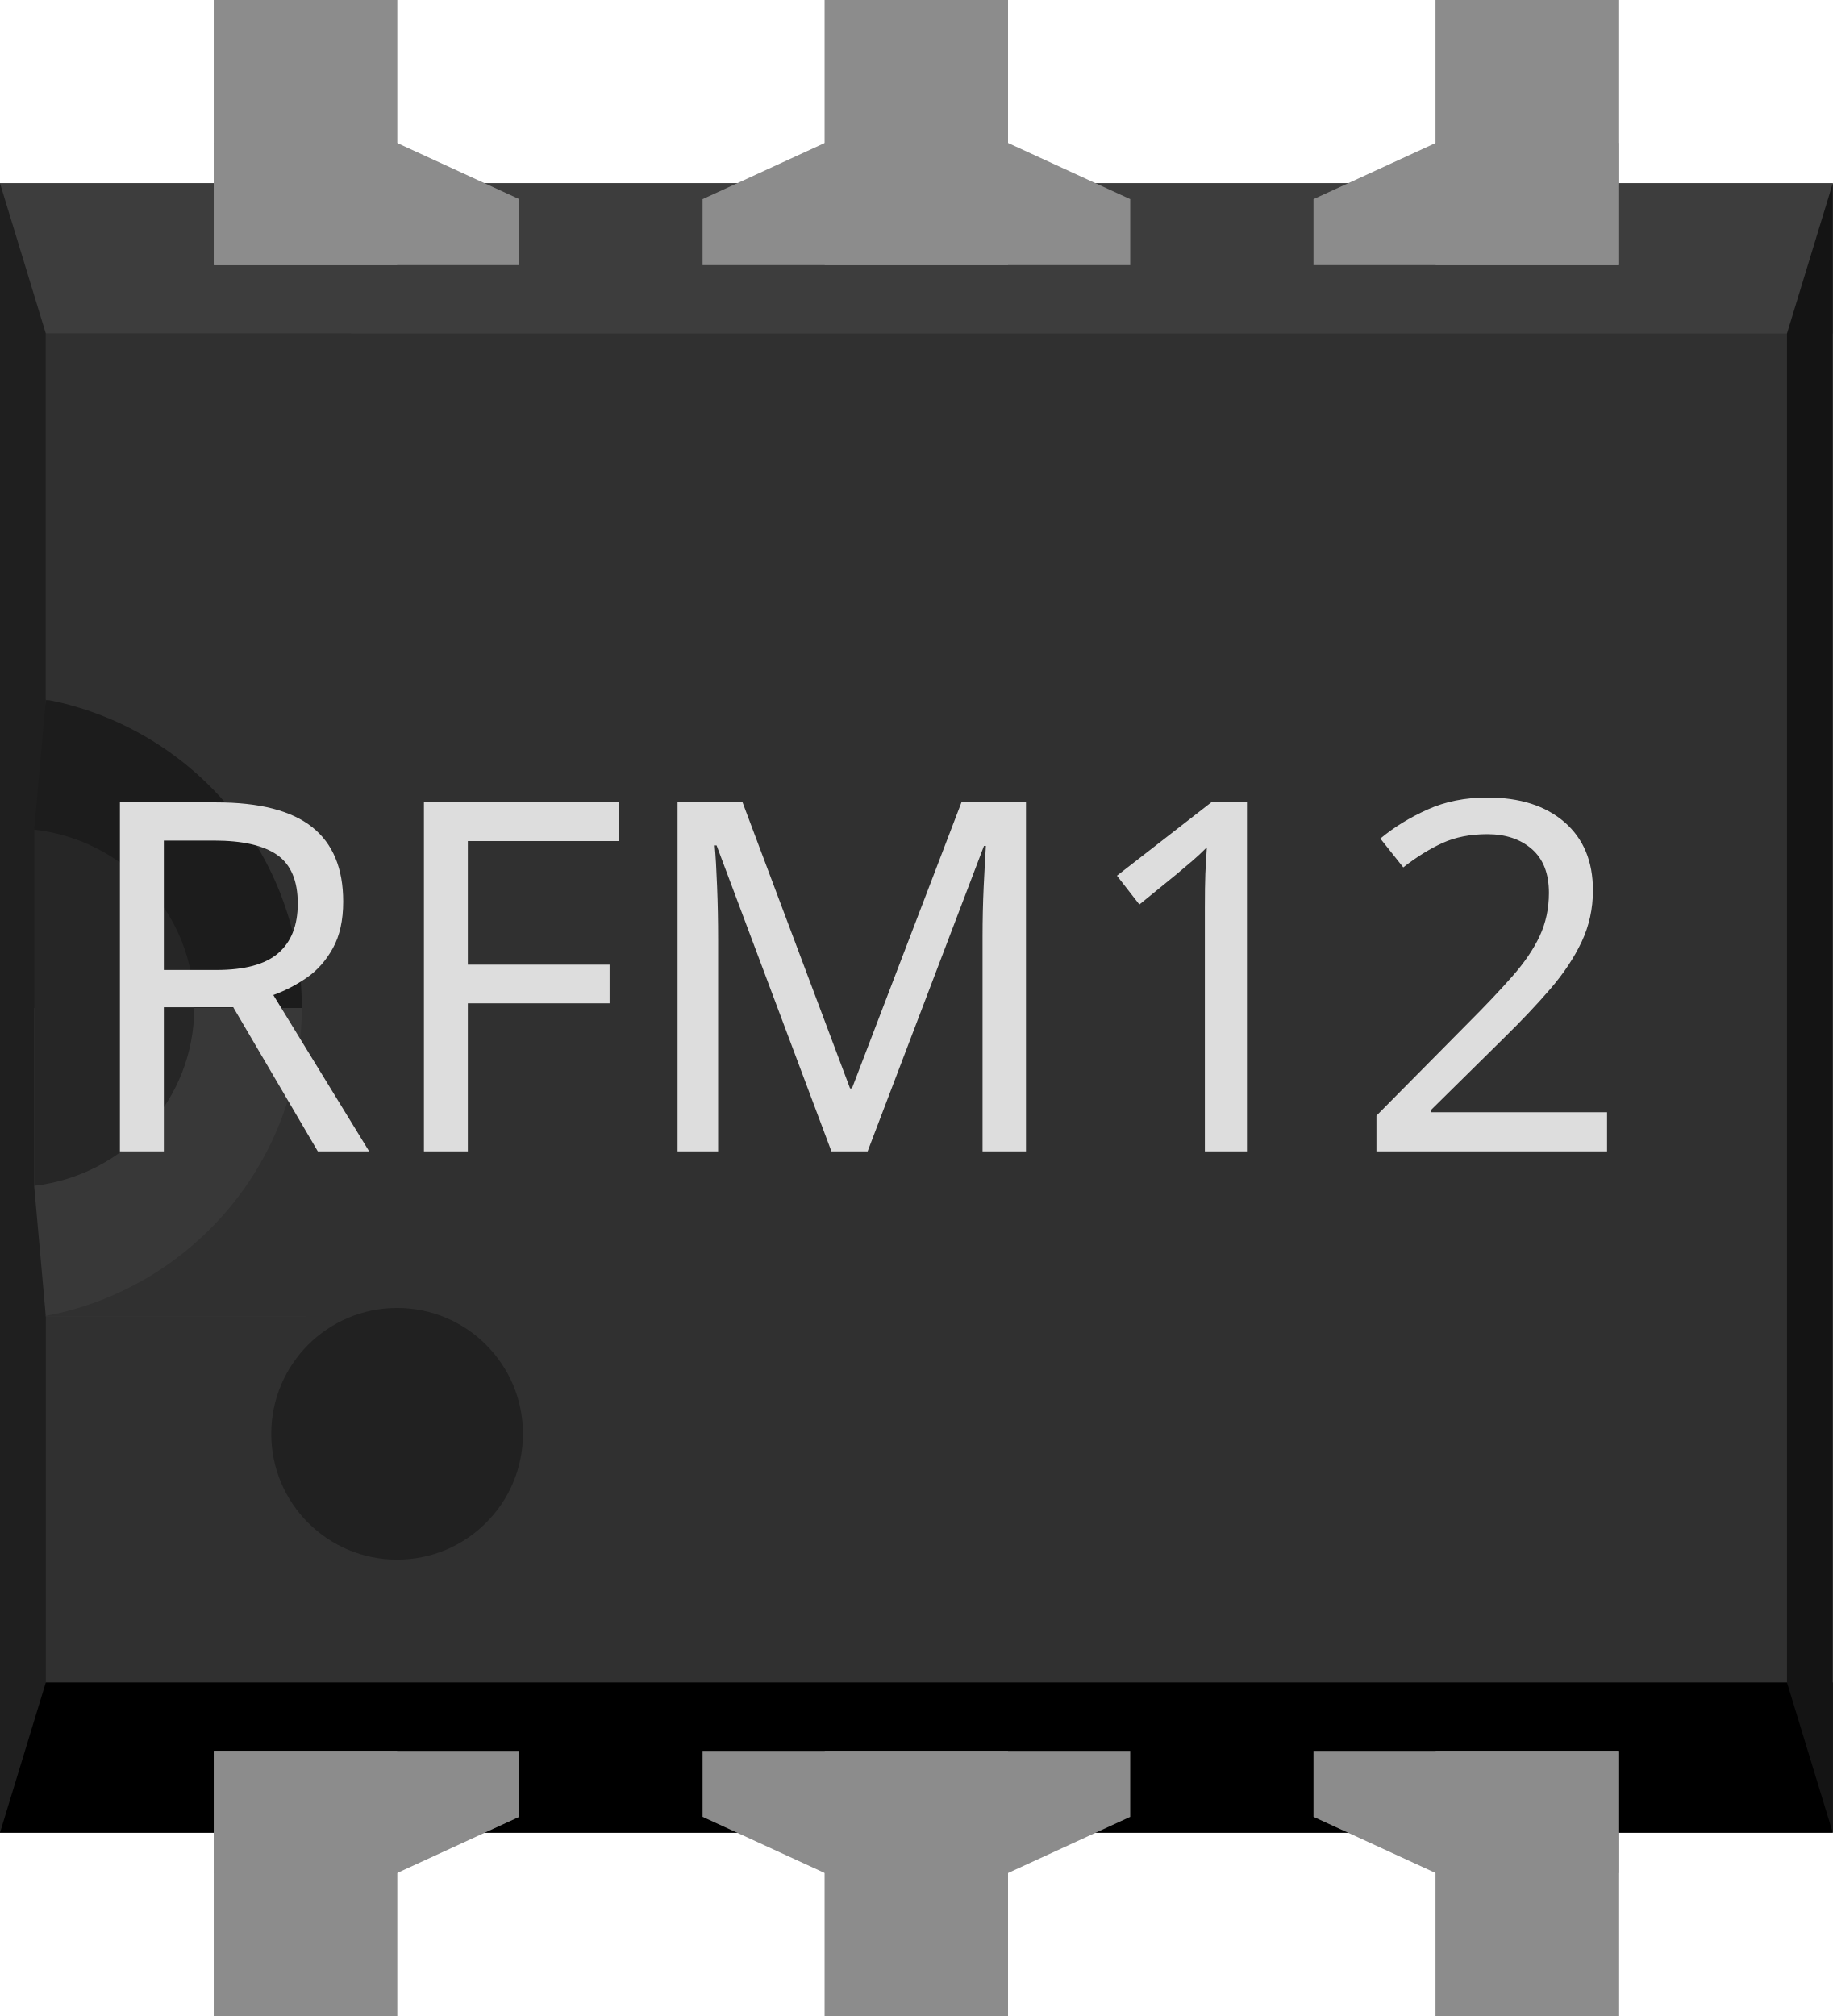
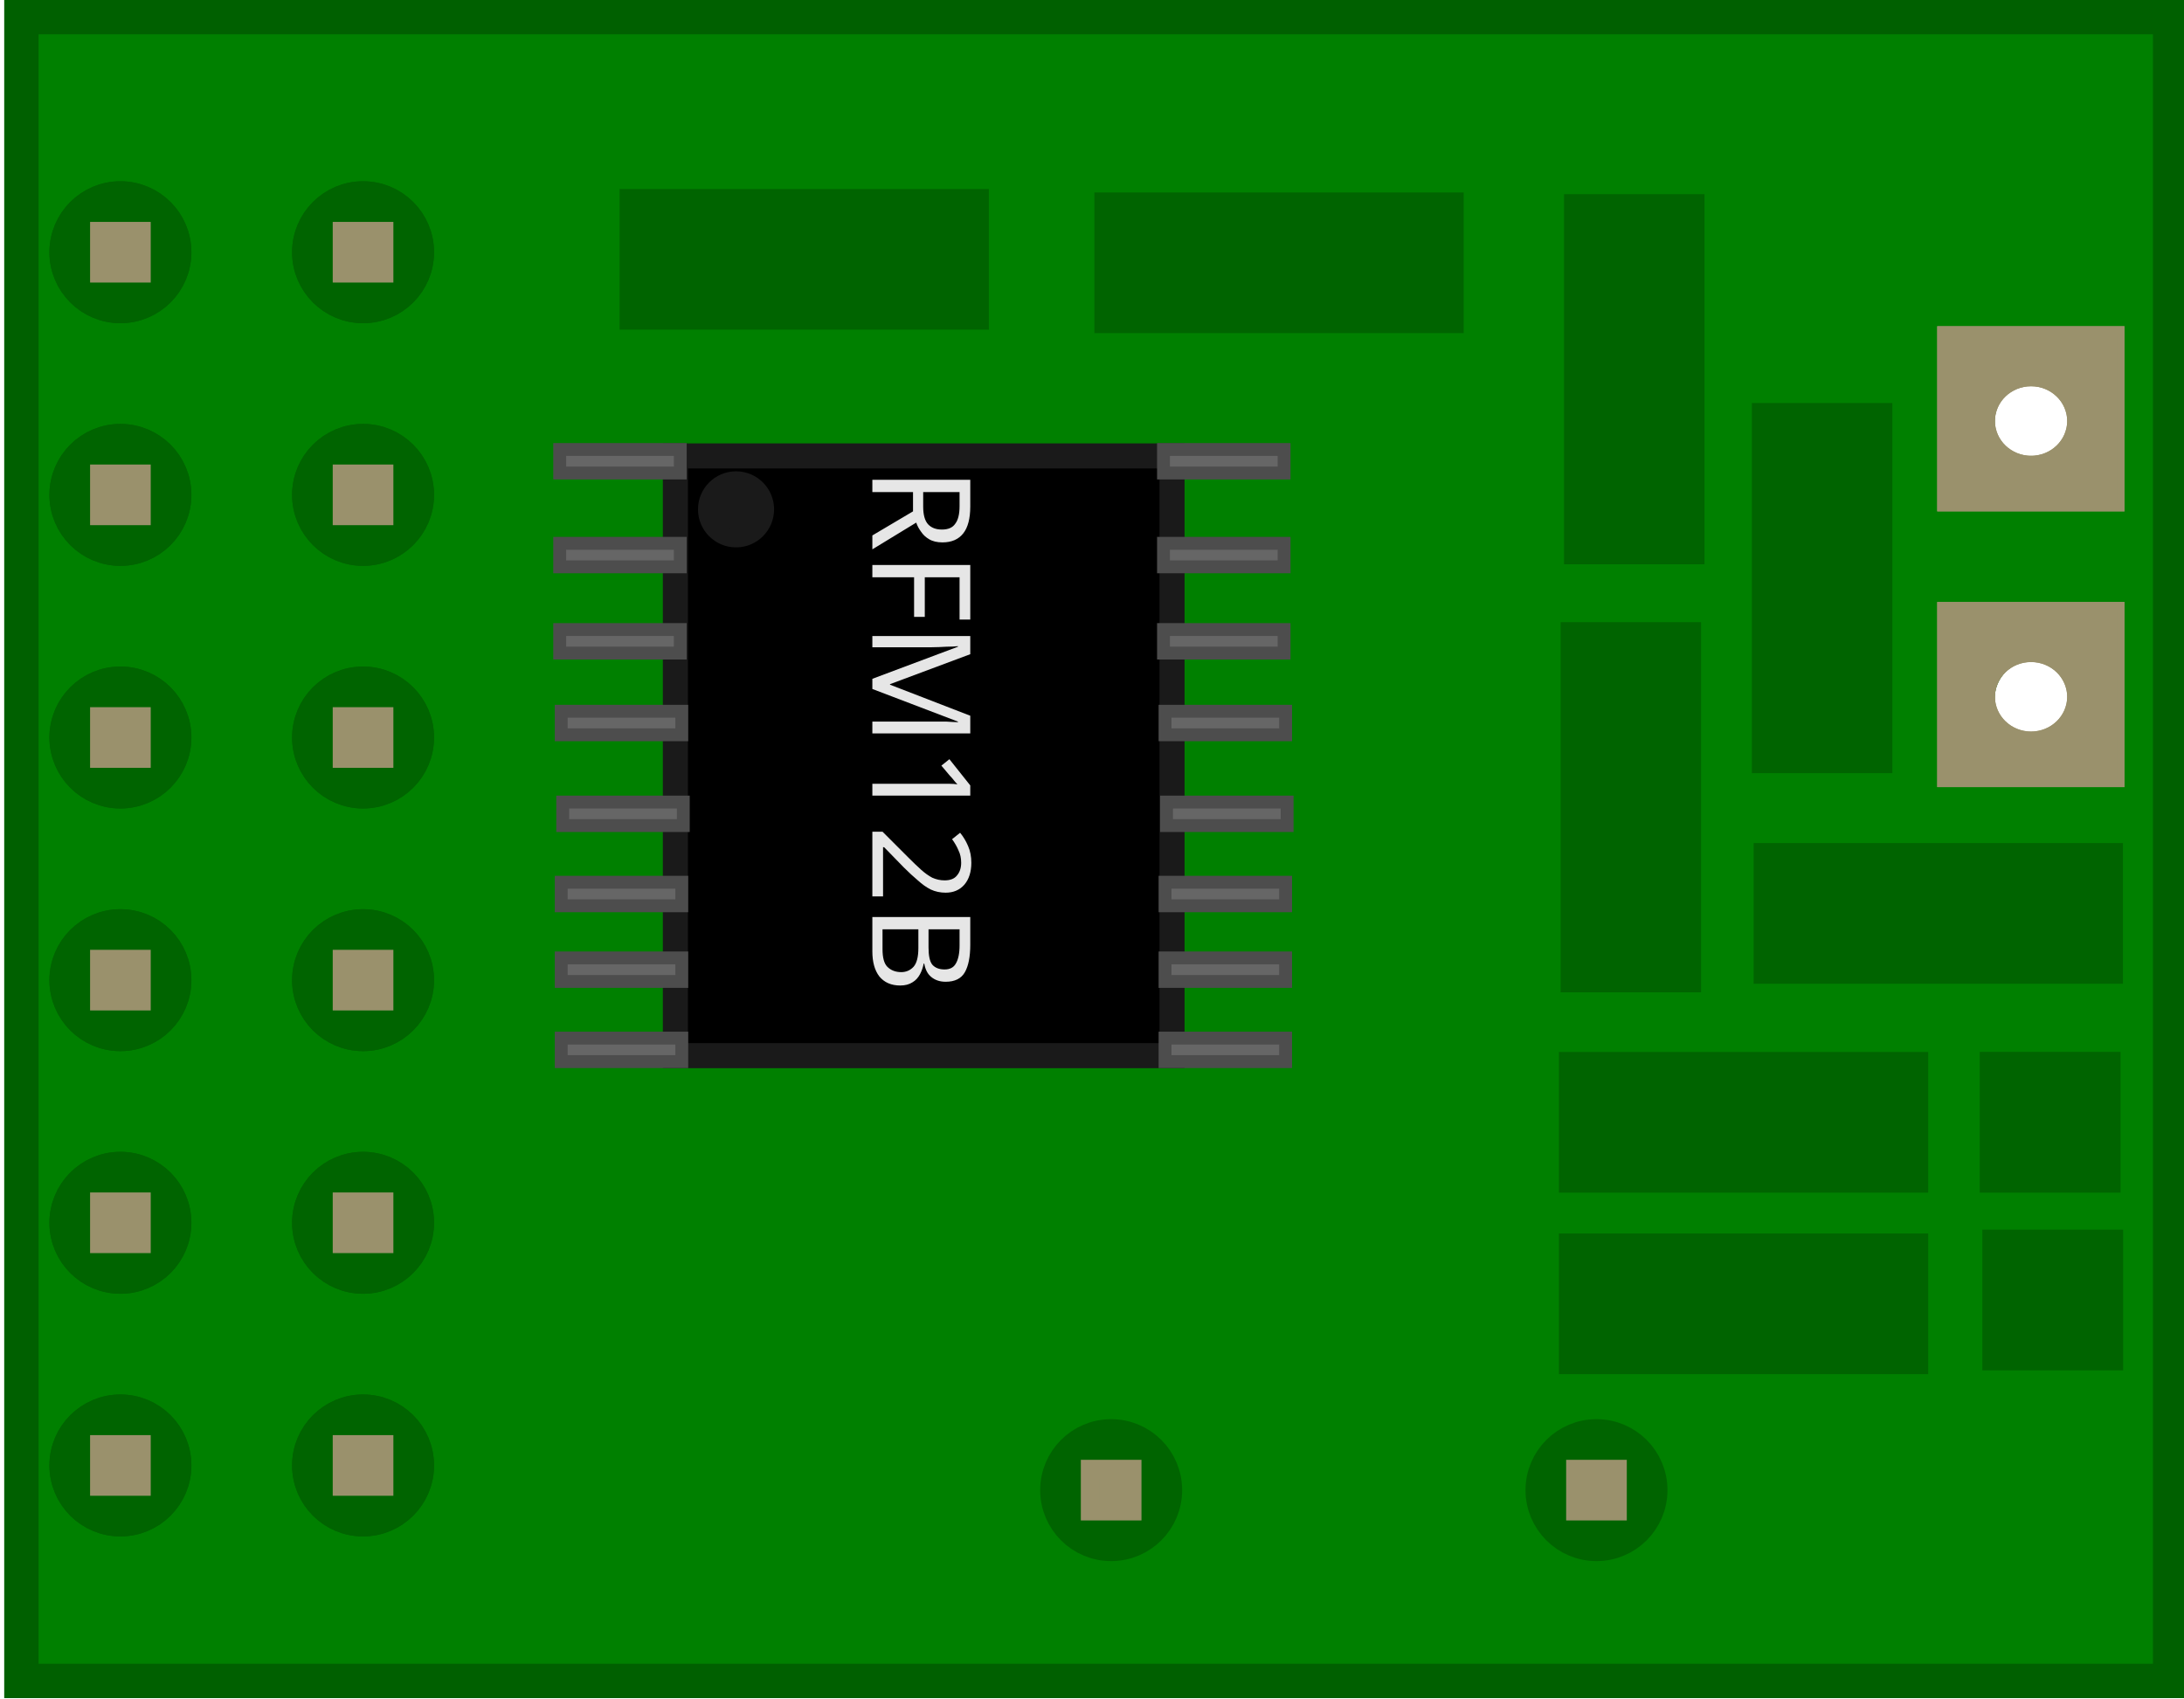
- <svg xmlns="http://www.w3.org/2000/svg" width="0.3in" version="1.2" height="0.33in" viewBox="0 0 300 330" id="svg2863">
-   <defs id="defs15873" />
-   <rect id="middle" style="fill:#303030;stroke-width:0" height="270" y="30" x="0" width="300" />
-   <rect id="top" style="fill:#3d3d3d;stroke-width:0" height="24.6" y="30" x="0" width="300" />
-   <rect id="bottom" style="fill:#000000;stroke-width:0" height="24.6" y="275.4" x="0" width="300" />
-   <polygon id="right" style="fill:#141414;stroke-width:0" points="300,300 300,30 292.5,54.6 292.5,275.4 " />
-   <polygon id="left" style="fill:#1f1f1f;stroke-width:0" points="0,300 0,30 7.5,54.6 7.5,275.4 " />
-   <polygon id="left-upper-rect" style="fill:#1c1c1c;stroke-width:0" points="5.6,165 50,165 50,115 7.5,114.6 5.6,135.8 " />
-   <polygon id="left-lower-rect" style="fill:#383838;stroke-width:0" points="5.6,165 5.6,194.2 7.5,215.5 50,215.5 50,165 " />
-   <path d="m 5.6,135.8 0,58.3 c 14.7,-1.7 26.2,-14 26.2,-29.2 0,-15.2 -11.4,-27.4 -26.2,-29.1 z" id="slot" style="fill:#262626;stroke-width:0" />
-   <path d="m 7.5,54.6 0,59.9 c 23.8,4.5 41.9,25.3 41.9,50.4 0,25.1 -18,46 -41.9,50.5 l 0,0.1 50,0 0,-160.9 -50,0 z" id="cover" style="fill:#303030;stroke-width:0" />
-   <circle id="circle2875" r="20.6" style="fill:#212121;stroke-width:0" cy="234.7" cx="65" />
-   <g id="label" style="font-size:80px;text-align:start;line-height:125%;writing-mode:lr-tb;text-anchor:start;fill:#dddddd;stroke:none;font-family:OCRA">
-     <text id="tspan2966" y="188.47" x="11.864">RFM12</text>
+ <svg xmlns="http://www.w3.org/2000/svg" height="49.606" id="svg2" version="1.1" width="63.78">
+   <defs id="defs4" />
+   <g id="layer1" transform="translate(-0.03221232,-1002.448)">
+     <path d="M 0.625 0.5 L 0.625 49.094 L 63.375 49.094 L 63.375 0.5 L 0.625 0.5 z M 59.312 10.719 C 60.186 10.719 60.906 11.439 60.906 12.312 C 60.906 13.186 60.186 13.875 59.312 13.875 C 58.439 13.875 57.75 13.186 57.75 12.312 C 57.75 11.439 58.439 10.719 59.312 10.719 z M 59.312 18.812 C 60.186 18.812 60.906 19.532 60.906 20.406 C 60.906 21.28 60.186 22 59.312 22 C 58.439 22 57.75 21.28 57.75 20.406 C 57.75 19.532 58.439 18.812 59.312 18.812 z " id="rect2985" style="fill:#008000;stroke:#006000;stroke-width:1.004;stroke-opacity:1" transform="translate(0.03221232,1002.448)" />
+     <g id="breadboard">
+       <path d="m -0.575,15.533 c 0,0.805 -0.653,1.458 -1.458,1.458 -0.805,0 -1.458,-0.653 -1.458,-1.458 0,-0.805 0.653,-1.458 1.458,-1.458 0.805,0 1.458,0.653 1.458,1.458 z" id="path3023" stroke-width="1" style="fill:#006400;fill-opacity:1;stroke:#006400;stroke-opacity:1" transform="matrix(1.058694,0,0,1.058694,12.78731,993.3699)" />
+       <rect height="1.233" id="connector11pin" style="fill:#9a916c;fill-opacity:1;stroke:#9a916c;stroke-width:0.538;stroke-opacity:1" width="1.233" x="10.018" y="1009.198" />
+       <path d="m -0.575,15.533 c 0,0.805 -0.653,1.458 -1.458,1.458 -0.805,0 -1.458,-0.653 -1.458,-1.458 0,-0.805 0.653,-1.458 1.458,-1.458 0.805,0 1.458,0.653 1.458,1.458 z" id="path3801" stroke-width="1" style="fill:#006400;fill-opacity:1;stroke:#006400;stroke-opacity:1" transform="matrix(1.058694,0,0,1.058694,12.78731,1000.457)" />
+       <rect height="1.233" id="connector10pin" style="fill:#9a916c;fill-opacity:1;stroke:#9a916c;stroke-width:0.538;stroke-opacity:1" width="1.233" x="10.018" y="1016.284" />
+       <path d="m -0.575,15.533 c 0,0.805 -0.653,1.458 -1.458,1.458 -0.805,0 -1.458,-0.653 -1.458,-1.458 0,-0.805 0.653,-1.458 1.458,-1.458 0.805,0 1.458,0.653 1.458,1.458 z" id="path3807" stroke-width="1" style="fill:#006400;fill-opacity:1;stroke:#006400;stroke-opacity:1" transform="matrix(1.058694,0,0,1.058694,12.78731,1007.543)" />
+       <rect height="1.233" id="connector9pin" style="fill:#9a916c;fill-opacity:1;stroke:#9a916c;stroke-width:0.538;stroke-opacity:1" width="1.233" x="10.018" y="1023.371" />
+       <path d="m -0.575,15.533 c 0,0.805 -0.653,1.458 -1.458,1.458 -0.805,0 -1.458,-0.653 -1.458,-1.458 0,-0.805 0.653,-1.458 1.458,-1.458 0.805,0 1.458,0.653 1.458,1.458 z" id="path3815" stroke-width="1" style="fill:#006400;fill-opacity:1;stroke:#006400;stroke-opacity:1" transform="matrix(1.058694,0,0,1.058694,12.78731,1014.63)" />
+       <rect height="1.233" id="connector8pin" style="fill:#9a916c;fill-opacity:1;stroke:#9a916c;stroke-width:0.538;stroke-opacity:1" width="1.233" x="10.018" y="1030.457" />
+       <path d="m -0.575,15.533 c 0,0.805 -0.653,1.458 -1.458,1.458 -0.805,0 -1.458,-0.653 -1.458,-1.458 0,-0.805 0.653,-1.458 1.458,-1.458 0.805,0 1.458,0.653 1.458,1.458 z" id="path3821" stroke-width="1" style="fill:#006400;fill-opacity:1;stroke:#006400;stroke-opacity:1" transform="matrix(1.058694,0,0,1.058694,12.78731,1021.716)" />
+       <rect height="1.233" id="connector7pin" style="fill:#9a916c;fill-opacity:1;stroke:#9a916c;stroke-width:0.538;stroke-opacity:1" width="1.233" x="10.018" y="1037.544" />
+       <path d="m -0.575,15.533 c 0,0.805 -0.653,1.458 -1.458,1.458 -0.805,0 -1.458,-0.653 -1.458,-1.458 0,-0.805 0.653,-1.458 1.458,-1.458 0.805,0 1.458,0.653 1.458,1.458 z" id="path3827" stroke-width="1" style="fill:#006400;fill-opacity:1;stroke:#006400;stroke-opacity:1" transform="matrix(1.058694,0,0,1.058694,12.78731,1028.803)" />
+       <rect height="1.233" id="connector6pin" style="fill:#9a916c;fill-opacity:1;stroke:#9a916c;stroke-width:0.538;stroke-opacity:1" width="1.233" x="10.018" y="1044.631" />
+       <path d="m -0.575,15.533 c 0,0.805 -0.653,1.458 -1.458,1.458 -0.805,0 -1.458,-0.653 -1.458,-1.458 0,-0.805 0.653,-1.458 1.458,-1.458 0.805,0 1.458,0.653 1.458,1.458 z" id="path3833" stroke-width="1" style="fill:#006400;fill-opacity:1;stroke:#006400;stroke-opacity:1" transform="matrix(1.058694,0,0,1.058694,5.700695,993.3699)" />
+       <rect height="1.233" id="connector0pin" style="fill:#9a916c;fill-opacity:1;stroke:#9a916c;stroke-width:0.538;stroke-opacity:1" width="1.233" x="2.932" y="1009.198" />
+       <path d="m -0.575,15.533 c 0,0.805 -0.653,1.458 -1.458,1.458 -0.805,0 -1.458,-0.653 -1.458,-1.458 0,-0.805 0.653,-1.458 1.458,-1.458 0.805,0 1.458,0.653 1.458,1.458 z" id="path3839" stroke-width="1" style="fill:#006400;fill-opacity:1;stroke:#006400;stroke-opacity:1" transform="matrix(1.058694,0,0,1.058694,5.700695,1000.457)" />
+       <rect height="1.233" id="connector1pin" style="fill:#9a916c;fill-opacity:1;stroke:#9a916c;stroke-width:0.538;stroke-opacity:1" width="1.233" x="2.932" y="1016.284" />
+       <path d="m -0.575,15.533 c 0,0.805 -0.653,1.458 -1.458,1.458 -0.805,0 -1.458,-0.653 -1.458,-1.458 0,-0.805 0.653,-1.458 1.458,-1.458 0.805,0 1.458,0.653 1.458,1.458 z" id="path3845" stroke-width="1" style="fill:#006400;fill-opacity:1;stroke:#006400;stroke-opacity:1" transform="matrix(1.058694,0,0,1.058694,5.700695,1007.543)" />
+       <rect height="1.233" id="connector2pin" style="fill:#9a916c;fill-opacity:1;stroke:#9a916c;stroke-width:0.538;stroke-opacity:1" width="1.233" x="2.932" y="1023.371" />
+       <path d="m -0.575,15.533 c 0,0.805 -0.653,1.458 -1.458,1.458 -0.805,0 -1.458,-0.653 -1.458,-1.458 0,-0.805 0.653,-1.458 1.458,-1.458 0.805,0 1.458,0.653 1.458,1.458 z" id="path3851" stroke-width="1" style="fill:#006400;fill-opacity:1;stroke:#006400;stroke-opacity:1" transform="matrix(1.058694,0,0,1.058694,5.700695,1014.63)" />
+       <rect height="1.233" id="connector3pin" style="fill:#9a916c;fill-opacity:1;stroke:#9a916c;stroke-width:0.538;stroke-opacity:1" width="1.233" x="2.932" y="1030.457" />
+       <path d="m -0.575,15.533 c 0,0.805 -0.653,1.458 -1.458,1.458 -0.805,0 -1.458,-0.653 -1.458,-1.458 0,-0.805 0.653,-1.458 1.458,-1.458 0.805,0 1.458,0.653 1.458,1.458 z" id="path3857" stroke-width="1" style="fill:#006400;fill-opacity:1;stroke:#006400;stroke-opacity:1" transform="matrix(1.058694,0,0,1.058694,5.700695,1021.716)" />
+       <rect height="1.233" id="connector4pin" style="fill:#9a916c;fill-opacity:1;stroke:#9a916c;stroke-width:0.538;stroke-opacity:1" width="1.233" x="2.932" y="1037.544" />
+       <path d="m -0.575,15.533 c 0,0.805 -0.653,1.458 -1.458,1.458 -0.805,0 -1.458,-0.653 -1.458,-1.458 0,-0.805 0.653,-1.458 1.458,-1.458 0.805,0 1.458,0.653 1.458,1.458 z" id="path3863" stroke-width="1" style="fill:#006400;fill-opacity:1;stroke:#006400;stroke-opacity:1" transform="matrix(1.058694,0,0,1.058694,5.700695,1028.803)" />
+       <rect height="1.233" id="connector5pin" style="fill:#9a916c;fill-opacity:1;stroke:#9a916c;stroke-width:0.538;stroke-opacity:1" width="1.233" x="2.932" y="1044.631" />
+       <rect fill="none" height="0.002" width="0.002" x="3.219" y="7.211" />
+       <rect fill="none" height="0.002" width="0.002" x="3.219" y="7.211" />
+       <rect fill="none" height="0.002" width="0.002" x="3.219" y="7.211" />
+       <rect fill="none" height="0.002" width="0.002" x="3.219" y="7.211" />
+       <rect fill="none" height="0.002" width="0.002" x="3.219" y="7.211" />
+       <rect fill="none" height="0.002" width="0.002" x="3.219" y="7.211" />
+       <rect fill="none" height="0.002" width="0.002" x="3.219" y="7.211" />
+       <rect fill="none" height="0.002" width="0.002" x="3.219" y="7.211" />
+       <rect fill="none" height="0.002" width="0.002" x="3.219" y="7.211" />
+       <rect fill="none" height="0.002" width="0.002" x="3.219" y="7.211" />
+       <rect fill="none" height="0.002" width="0.002" x="3.219" y="7.211" />
+       <rect fill="none" height="0.002" id="connector0terminal" width="0.002" x="3.219" y="7.211" />
+     </g>
+     <path d="m -0.575,15.533 c 0,0.805 -0.653,1.458 -1.458,1.458 -0.805,0 -1.458,-0.653 -1.458,-1.458 0,-0.805 0.653,-1.458 1.458,-1.458 0.805,0 1.458,0.653 1.458,1.458 z" id="path3943" stroke-width="1" style="fill:#006400;fill-opacity:1;stroke:#006400;stroke-opacity:1" transform="matrix(1.058694,0,0,1.058694,48.80731,1029.524)" />
+     <rect height="1.233" id="rect3945" style="fill:#9a916c;fill-opacity:1;stroke:#9a916c;stroke-width:0.538;stroke-opacity:1" width="1.233" x="46.038" y="1045.352" />
+     <path d="m -0.575,15.533 c 0,0.805 -0.653,1.458 -1.458,1.458 -0.805,0 -1.458,-0.653 -1.458,-1.458 0,-0.805 0.653,-1.458 1.458,-1.458 0.805,0 1.458,0.653 1.458,1.458 z" id="path3949" stroke-width="1" style="fill:#006400;fill-opacity:1;stroke:#006400;stroke-opacity:1" transform="matrix(1.058694,0,0,1.058694,34.63408,1029.524)" />
+     <rect height="1.233" id="rect3951" style="fill:#9a916c;fill-opacity:1;stroke:#9a916c;stroke-width:0.538;stroke-opacity:1" width="1.233" x="31.865" y="1045.352" />
+     <rect height="2.8" id="rect3960" style="fill:#006400;fill-opacity:1;stroke:#006400;stroke-width:1.308;stroke-opacity:1" width="9.476" x="18.78" y="1008.622" />
+     <rect height="2.8" id="rect3962" style="fill:#006400;fill-opacity:1;stroke:#006400;stroke-width:1.308;stroke-opacity:1" width="9.476" x="32.646" y="1008.723" />
+     <rect height="2.793" id="rect3964" style="fill:#006400;fill-opacity:1;stroke:#006400;stroke-width:1.308;stroke-opacity:1" transform="matrix(0,-1,1,0,0,0)" width="9.501" x="-1018.274" y="46.361" />
+     <rect height="2.793" id="rect3966" style="fill:#006400;fill-opacity:1;stroke:#006400;stroke-width:1.308;stroke-opacity:1" transform="matrix(0,-1,1,0,0,0)" width="9.501" x="-1030.775" y="46.262" />
+     <rect height="2.793" id="rect3968" style="fill:#006400;fill-opacity:1;stroke:#006400;stroke-width:1.308;stroke-opacity:1" transform="matrix(0,-1,1,0,0,0)" width="9.501" x="-1024.374" y="51.847" />
+     <rect height="2.8" id="rect3970" style="fill:#006400;fill-opacity:1;stroke:#006400;stroke-width:1.308;stroke-opacity:1" transform="scale(-1,-1)" width="9.476" x="-61.374" y="-1030.525" />
+     <rect height="2.8" id="rect3972" style="fill:#006400;fill-opacity:1;stroke:#006400;stroke-width:1.308;stroke-opacity:1" transform="scale(-1,-1)" width="9.476" x="-55.688" y="-1036.626" />
+     <rect height="2.8" id="rect3974" style="fill:#006400;fill-opacity:1;stroke:#006400;stroke-width:1.308;stroke-opacity:1" transform="scale(-1,-1)" width="9.476" x="-55.688" y="-1041.927" />
+     <g id="g4023" transform="translate(-4.65657,2.213779)">
+       <rect height="17.516" id="rect2987" style="fill:#000000;stroke:#1a1a1a;stroke-width:0.732" width="14.504" x="24.412" y="1013.55" />
+       <rect height="0.687" id="rect2991" style="fill:#666666;stroke:#4d4d4d;stroke-width:0.376" width="3.521" x="21.078" y="1030.553" />
+       <rect height="0.687" id="rect2993" style="fill:#666666;stroke:#4d4d4d;stroke-width:0.376" width="3.521" x="21.078" y="1028.211" />
+       <rect height="0.687" id="rect2995" style="fill:#666666;stroke:#4d4d4d;stroke-width:0.376" width="3.521" x="21.078" y="1026.001" />
+       <rect height="0.687" id="rect2997" style="fill:#666666;stroke:#4d4d4d;stroke-width:0.376" width="3.521" x="21.122" y="1023.659" />
+       <rect height="0.687" id="rect2999" style="fill:#666666;stroke:#4d4d4d;stroke-width:0.376" width="3.521" x="21.078" y="1021.007" />
+       <rect height="0.687" id="rect3001" style="fill:#666666;stroke:#4d4d4d;stroke-width:0.376" width="3.521" x="21.034" y="1018.621" />
+       <rect height="0.687" id="rect3003" style="fill:#666666;stroke:#4d4d4d;stroke-width:0.376" width="3.521" x="21.034" y="1016.102" />
+       <rect height="0.687" id="rect3005" style="fill:#666666;stroke:#4d4d4d;stroke-width:0.376" width="3.521" x="21.034" y="1013.362" />
+       <rect height="0.687" id="rect3007" style="fill:#666666;stroke:#4d4d4d;stroke-width:0.376" width="3.521" x="38.712" y="1030.553" />
+       <rect height="0.687" id="rect3009" style="fill:#666666;stroke:#4d4d4d;stroke-width:0.376" width="3.521" x="38.712" y="1028.211" />
+       <rect height="0.687" id="rect3011" style="fill:#666666;stroke:#4d4d4d;stroke-width:0.376" width="3.521" x="38.712" y="1026.001" />
+       <rect height="0.687" id="rect3013" style="fill:#666666;stroke:#4d4d4d;stroke-width:0.376" width="3.521" x="38.756" y="1023.659" />
+       <rect height="0.687" id="rect3015" style="fill:#666666;stroke:#4d4d4d;stroke-width:0.376" width="3.521" x="38.712" y="1021.007" />
+       <rect height="0.687" id="rect3017" style="fill:#666666;stroke:#4d4d4d;stroke-width:0.376" width="3.521" x="38.667" y="1018.621" />
+       <rect height="0.687" id="rect3019" style="fill:#666666;stroke:#4d4d4d;stroke-width:0.376" width="3.521" x="38.667" y="1016.102" />
+       <rect height="0.687" id="rect3021" style="fill:#666666;stroke:#4d4d4d;stroke-width:0.376" width="3.521" x="38.667" y="1013.362" />
+       <path d="m 11.756,-5.089 c 0,0.949 -0.769,1.718 -1.718,1.718 -0.949,0 -1.718,-0.769 -1.718,-1.718 0,-0.949 0.769,-1.718 1.718,-1.718 0.949,0 1.718,0.769 1.718,1.718 z" id="path4021" stroke-width="1" style="fill:#1a1a1a;fill-opacity:1;stroke:#1a1a1a;stroke-opacity:1" transform="matrix(0.5008586,0,0,0.5008586,21.15587,1017.659)" />
+     </g>
+     <rect height="3.278" id="rect4043" style="fill:#006400;fill-opacity:1;stroke:#006400;stroke-width:0.833;stroke-opacity:1" transform="scale(-1,-1)" width="3.278" x="-61.542" y="-1036.864" />
+     <rect height="3.278" id="rect4045" style="fill:#006400;fill-opacity:1;stroke:#006400;stroke-width:0.833;stroke-opacity:1" transform="scale(-1,-1)" width="3.278" x="-61.618" y="-1042.055" />
+     <g id="g4130">
+       <path d="m -0.575,15.533 c 0,0.805 -0.653,1.458 -1.458,1.458 -0.805,0 -1.458,-0.653 -1.458,-1.458 0,-0.805 0.653,-1.458 1.458,-1.458 0.805,0 1.458,0.653 1.458,1.458 z" id="path4132" stroke-width="1" style="fill:#006400;fill-opacity:1;stroke:#006400;stroke-opacity:1" transform="matrix(1.058694,0,0,1.058694,12.78731,993.3699)" />
+       <rect height="1.233" id="connector11" style="fill:#9a916c;fill-opacity:1;stroke:#9a916c;stroke-width:0.538;stroke-opacity:1" width="1.233" x="10.018" y="1009.198" />
+       <path d="m -0.575,15.533 c 0,0.805 -0.653,1.458 -1.458,1.458 -0.805,0 -1.458,-0.653 -1.458,-1.458 0,-0.805 0.653,-1.458 1.458,-1.458 0.805,0 1.458,0.653 1.458,1.458 z" id="path4136" stroke-width="1" style="fill:#006400;fill-opacity:1;stroke:#006400;stroke-opacity:1" transform="matrix(1.058694,0,0,1.058694,12.78731,1000.457)" />
+       <rect height="1.233" id="connector10" style="fill:#9a916c;fill-opacity:1;stroke:#9a916c;stroke-width:0.538;stroke-opacity:1" width="1.233" x="10.018" y="1016.284" />
+       <path d="m -0.575,15.533 c 0,0.805 -0.653,1.458 -1.458,1.458 -0.805,0 -1.458,-0.653 -1.458,-1.458 0,-0.805 0.653,-1.458 1.458,-1.458 0.805,0 1.458,0.653 1.458,1.458 z" id="path4140" stroke-width="1" style="fill:#006400;fill-opacity:1;stroke:#006400;stroke-opacity:1" transform="matrix(1.058694,0,0,1.058694,12.78731,1007.543)" />
+       <rect height="1.233" id="connector9" style="fill:#9a916c;fill-opacity:1;stroke:#9a916c;stroke-width:0.538;stroke-opacity:1" width="1.233" x="10.018" y="1023.371" />
+       <path d="m -0.575,15.533 c 0,0.805 -0.653,1.458 -1.458,1.458 -0.805,0 -1.458,-0.653 -1.458,-1.458 0,-0.805 0.653,-1.458 1.458,-1.458 0.805,0 1.458,0.653 1.458,1.458 z" id="path4144" stroke-width="1" style="fill:#006400;fill-opacity:1;stroke:#006400;stroke-opacity:1" transform="matrix(1.058694,0,0,1.058694,12.78731,1014.63)" />
+       <rect height="1.233" id="connector8" style="fill:#9a916c;fill-opacity:1;stroke:#9a916c;stroke-width:0.538;stroke-opacity:1" width="1.233" x="10.018" y="1030.457" />
+       <path d="m -0.575,15.533 c 0,0.805 -0.653,1.458 -1.458,1.458 -0.805,0 -1.458,-0.653 -1.458,-1.458 0,-0.805 0.653,-1.458 1.458,-1.458 0.805,0 1.458,0.653 1.458,1.458 z" id="path4148" stroke-width="1" style="fill:#006400;fill-opacity:1;stroke:#006400;stroke-opacity:1" transform="matrix(1.058694,0,0,1.058694,12.78731,1021.716)" />
+       <rect height="1.233" id="connector7" style="fill:#9a916c;fill-opacity:1;stroke:#9a916c;stroke-width:0.538;stroke-opacity:1" width="1.233" x="10.018" y="1037.544" />
+       <path d="m -0.575,15.533 c 0,0.805 -0.653,1.458 -1.458,1.458 -0.805,0 -1.458,-0.653 -1.458,-1.458 0,-0.805 0.653,-1.458 1.458,-1.458 0.805,0 1.458,0.653 1.458,1.458 z" id="path4152" stroke-width="1" style="fill:#006400;fill-opacity:1;stroke:#006400;stroke-opacity:1" transform="matrix(1.058694,0,0,1.058694,12.78731,1028.803)" />
+       <rect height="1.233" id="connector6" style="fill:#9a916c;fill-opacity:1;stroke:#9a916c;stroke-width:0.538;stroke-opacity:1" width="1.233" x="10.018" y="1044.631" />
+       <path d="m -0.575,15.533 c 0,0.805 -0.653,1.458 -1.458,1.458 -0.805,0 -1.458,-0.653 -1.458,-1.458 0,-0.805 0.653,-1.458 1.458,-1.458 0.805,0 1.458,0.653 1.458,1.458 z" id="path4156" stroke-width="1" style="fill:#006400;fill-opacity:1;stroke:#006400;stroke-opacity:1" transform="matrix(1.058694,0,0,1.058694,5.700695,993.3699)" />
+       <rect height="1.233" id="connector0" style="fill:#9a916c;fill-opacity:1;stroke:#9a916c;stroke-width:0.538;stroke-opacity:1" width="1.233" x="2.932" y="1009.198" />
+       <path d="m -0.575,15.533 c 0,0.805 -0.653,1.458 -1.458,1.458 -0.805,0 -1.458,-0.653 -1.458,-1.458 0,-0.805 0.653,-1.458 1.458,-1.458 0.805,0 1.458,0.653 1.458,1.458 z" id="path4160" stroke-width="1" style="fill:#006400;fill-opacity:1;stroke:#006400;stroke-opacity:1" transform="matrix(1.058694,0,0,1.058694,5.700695,1000.457)" />
+       <rect height="1.233" id="connector1" style="fill:#9a916c;fill-opacity:1;stroke:#9a916c;stroke-width:0.538;stroke-opacity:1" width="1.233" x="2.932" y="1016.284" />
+       <path d="m -0.575,15.533 c 0,0.805 -0.653,1.458 -1.458,1.458 -0.805,0 -1.458,-0.653 -1.458,-1.458 0,-0.805 0.653,-1.458 1.458,-1.458 0.805,0 1.458,0.653 1.458,1.458 z" id="path4164" stroke-width="1" style="fill:#006400;fill-opacity:1;stroke:#006400;stroke-opacity:1" transform="matrix(1.058694,0,0,1.058694,5.700695,1007.543)" />
+       <rect height="1.233" id="connector2" style="fill:#9a916c;fill-opacity:1;stroke:#9a916c;stroke-width:0.538;stroke-opacity:1" width="1.233" x="2.932" y="1023.371" />
+       <path d="m -0.575,15.533 c 0,0.805 -0.653,1.458 -1.458,1.458 -0.805,0 -1.458,-0.653 -1.458,-1.458 0,-0.805 0.653,-1.458 1.458,-1.458 0.805,0 1.458,0.653 1.458,1.458 z" id="path4168" stroke-width="1" style="fill:#006400;fill-opacity:1;stroke:#006400;stroke-opacity:1" transform="matrix(1.058694,0,0,1.058694,5.700695,1014.63)" />
+       <rect height="1.233" id="connector3" style="fill:#9a916c;fill-opacity:1;stroke:#9a916c;stroke-width:0.538;stroke-opacity:1" width="1.233" x="2.932" y="1030.457" />
+       <path d="m -0.575,15.533 c 0,0.805 -0.653,1.458 -1.458,1.458 -0.805,0 -1.458,-0.653 -1.458,-1.458 0,-0.805 0.653,-1.458 1.458,-1.458 0.805,0 1.458,0.653 1.458,1.458 z" id="path4172" stroke-width="1" style="fill:#006400;fill-opacity:1;stroke:#006400;stroke-opacity:1" transform="matrix(1.058694,0,0,1.058694,5.700695,1021.716)" />
+       <rect height="1.233" id="connector4" style="fill:#9a916c;fill-opacity:1;stroke:#9a916c;stroke-width:0.538;stroke-opacity:1" width="1.233" x="2.932" y="1037.544" />
+       <path d="m -0.575,15.533 c 0,0.805 -0.653,1.458 -1.458,1.458 -0.805,0 -1.458,-0.653 -1.458,-1.458 0,-0.805 0.653,-1.458 1.458,-1.458 0.805,0 1.458,0.653 1.458,1.458 z" id="path4176" stroke-width="1" style="fill:#006400;fill-opacity:1;stroke:#006400;stroke-opacity:1" transform="matrix(1.058694,0,0,1.058694,5.700695,1028.803)" />
+       <rect height="1.233" id="connector5" style="fill:#9a916c;fill-opacity:1;stroke:#9a916c;stroke-width:0.538;stroke-opacity:1" width="1.233" x="2.932" y="1044.631" />
+     </g>
+     <path d="m 56.715,1012.085 0,5.188 5.25,0 0,-5.188 -5.25,0 z m 2.625,1 c 0.874,0 1.594,0.72 1.594,1.594 0,0.874 -0.72,1.562 -1.594,1.562 -0.874,0 -1.594,-0.689 -1.594,-1.562 0,-0.874 0.72,-1.594 1.594,-1.594 z" id="rect4210" style="fill:#9a916c;fill-opacity:1;stroke:#9a916c;stroke-width:0.219;stroke-opacity:1" />
+     <path d="m 59.161,11.113 c 0,0.643 -0.521,1.164 -1.164,1.164 -0.643,0 -1.164,-0.521 -1.164,-1.164 0,-0.643 0.521,-1.164 1.164,-1.164 0.643,0 1.164,0.521 1.164,1.164 z" id="path4273" style="fill:none;stroke:#9a916c;stroke-width:0.727;stroke-miterlimit:4;stroke-opacity:1;stroke-dasharray:none" transform="matrix(1.317093,0,0,1.267913,-17.04149,1000.654)" />
+     <path d="m 56.715,1020.139 0,5.188 5.25,0 0,-5.188 -5.25,0 z m 2.625,1 c 0.874,0 1.594,0.72 1.594,1.594 0,0.874 -0.72,1.562 -1.594,1.562 -0.874,0 -1.594,-0.689 -1.594,-1.562 0,-0.874 0.72,-1.594 1.594,-1.594 z" id="path4275" style="fill:#9a916c;fill-opacity:1;stroke:#9a916c;stroke-width:0.219;stroke-opacity:1" />
+     <path d="m 59.161,11.113 c 0,0.643 -0.521,1.164 -1.164,1.164 -0.643,0 -1.164,-0.521 -1.164,-1.164 0,-0.643 0.521,-1.164 1.164,-1.164 0.643,0 1.164,0.521 1.164,1.164 z" id="path4277" style="fill:none;stroke:#9a916c;stroke-width:0.727;stroke-miterlimit:4;stroke-opacity:1;stroke-dasharray:none" transform="matrix(1.317093,0,0,1.267913,-17.04149,1008.708)" />
+     <path d="m 56.715,1020.139 0,5.188 5.25,0 0,-5.188 -5.25,0 z m 2.625,1 c 0.874,0 1.594,0.72 1.594,1.594 0,0.874 -0.72,1.562 -1.594,1.562 -0.874,0 -1.594,-0.689 -1.594,-1.562 0,-0.874 0.72,-1.594 1.594,-1.594 z" id="ant0" style="fill:#9a916c;fill-opacity:1;stroke:#9a916c;stroke-width:0.219;stroke-opacity:1" />
+     <path d="m 59.161,11.113 a 1.164,1.164 0 1 1 -2.328,0 1.164,1.164 0 1 1 2.328,0 z" id="ant0-0" style="fill:none;stroke:#9a916c;stroke-width:0.727;stroke-miterlimit:4;stroke-opacity:1;stroke-dasharray:none" transform="matrix(1.317093,0,0,1.267913,-17.04149,1008.708)" />
+     <path d="m 56.715,1012.085 0,5.188 5.25,0 0,-5.188 -5.25,0 z m 2.625,1 c 0.874,0 1.594,0.72 1.594,1.594 0,0.874 -0.72,1.562 -1.594,1.562 -0.874,0 -1.594,-0.689 -1.594,-1.562 0,-0.874 0.72,-1.594 1.594,-1.594 z" id="ant1" style="fill:#9a916c;fill-opacity:1;stroke:#9a916c;stroke-width:0.219;stroke-opacity:1" />
+     <path d="m 59.161,11.113 a 1.164,1.164 0 1 1 -2.328,0 1.164,1.164 0 1 1 2.328,0 z" id="ant1-1" style="fill:none;stroke:#9a916c;stroke-width:0.727;stroke-miterlimit:4;stroke-opacity:1;stroke-dasharray:none" transform="matrix(1.317093,0,0,1.267913,-17.04149,1000.654)" />
+     <g id="text4287" style="font-size:4px;font-style:normal;font-variant:normal;font-weight:500;font-stretch:normal;text-align:start;line-height:125%;letter-spacing:0px;word-spacing:0px;writing-mode:lr-tb;text-anchor:start;fill:#000000;fill-opacity:1;stroke:none;font-family:OCRA;-inkscape-font-specification:OCRA Medium" transform="matrix(0,1,-1,0,0,0)" xml:space="preserve">
+       <text id="tspan4289" style="font-size:4px;font-style:normal;font-variant:normal;font-weight:500;font-stretch:normal;text-align:start;line-height:125%;writing-mode:lr-tb;text-anchor:start;fill:#e6e6e6;font-family:OCRA;-inkscape-font-specification:OCRA Medium" x="1016.072" y="-25.51">RFM12B</text>
+     </g>
  </g>
-   <rect id="connector0pin" style="fill:#8c8c8c;stroke-width:0" height="43.4" y="286.6" x="35" width="30" />
-   <rect id="connector0terminal" style="fill:#8c8c8c;stroke-width:0" height="30" y="300" x="35" width="30" />
-   <polygon id="polygon2880" style="fill:#8c8c8c;stroke-width:0" points="85,297.4 85,286.6 35,286.6 35,306.6 65,306.6 " />
-   <rect id="connector5pin" style="fill:#8c8c8c;stroke-width:0" height="43.4" y="0" x="35" width="30" />
-   <rect id="connector5terminal" style="fill:#8c8c8c;stroke-width:0" height="30" y="0" x="35" width="30" />
-   <polygon id="polygon2884" style="fill:#8c8c8c;stroke-width:0" points="35,23.4 35,43.4 85,43.4 85,32.6 65,23.4 " />
-   <rect id="connector2pin" style="fill:#8c8c8c;stroke-width:0" height="43.4" y="286.6" x="235" width="30" />
-   <rect id="connector2terminal" style="fill:#8c8c8c;stroke-width:0" height="30" y="300" x="235" width="30" />
-   <polygon id="polygon2888" style="fill:#8c8c8c;stroke-width:0" points="265,306.6 265,286.6 215,286.6 215,297.4 235,306.6 " />
-   <rect id="connector3pin" style="fill:#8c8c8c;stroke-width:0" height="43.4" y="0" x="235" width="30" />
-   <rect id="connector3terminal" style="fill:#8c8c8c;stroke-width:0" height="30" y="0" x="235" width="30" />
-   <polygon id="polygon2892" style="fill:#8c8c8c;stroke-width:0" points="215,32.6 215,43.4 265,43.4 265,23.4 235,23.4 " />
-   <rect id="connector1pin" style="fill:#8c8c8c;stroke-width:0" height="43.4" y="286.6" x="135" width="30" />
-   <rect id="connector1terminal" style="fill:#8c8c8c;stroke-width:0" height="30" y="300" x="135" width="30" />
-   <polygon id="polygon2896" style="fill:#8c8c8c;stroke-width:0" points="165,306.6 185,297.4 185,286.6 115,286.6 115,297.4 135,306.6 " />
-   <rect id="connector4pin" style="fill:#8c8c8c;stroke-width:0" height="43.4" y="0" x="135" width="30" />
-   <rect id="connector4terminal" style="fill:#8c8c8c;stroke-width:0" height="30" y="0" x="135" width="30" />
-   <polygon id="polygon2900" style="fill:#8c8c8c;stroke-width:0" points="135,23.4 115,32.6 115,43.4 185,43.4 185,32.6 165,23.4 " />
-   <g id="label-1" style="font-size:80px;text-align:start;line-height:125%;writing-mode:lr-tb;text-anchor:start;fill:#dddddd;stroke:none;font-family:OCRA" />
</svg>
